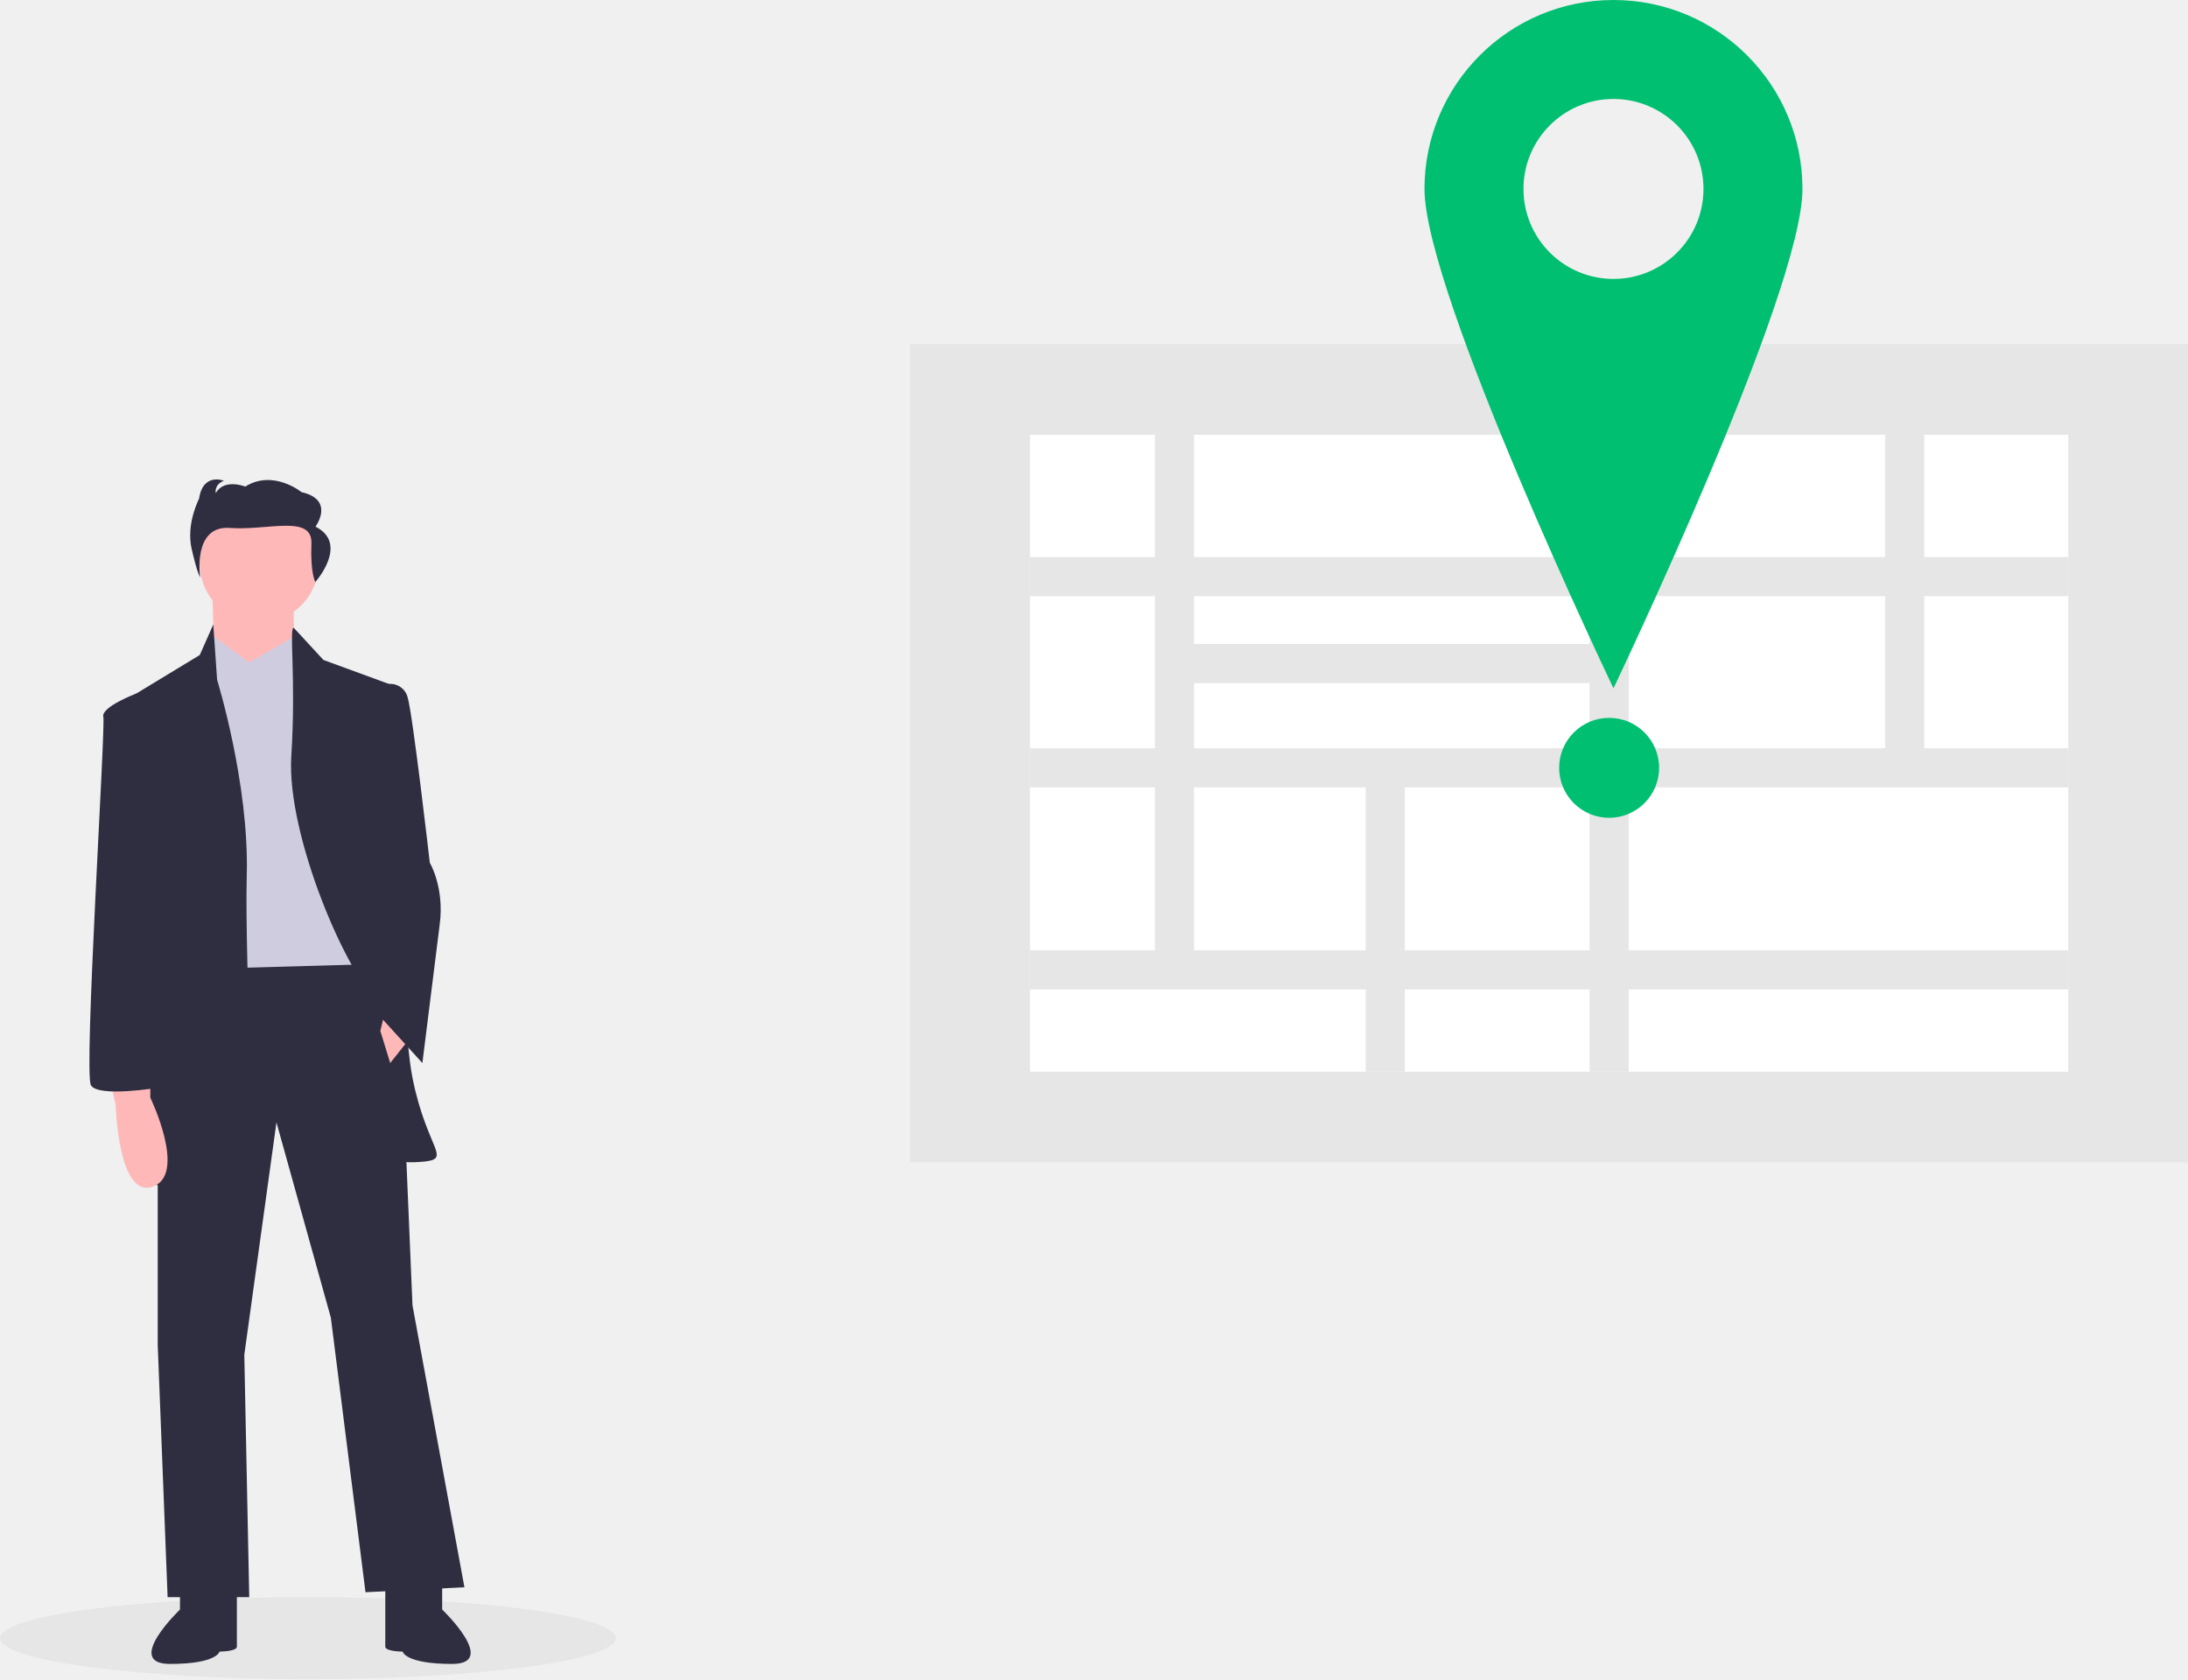
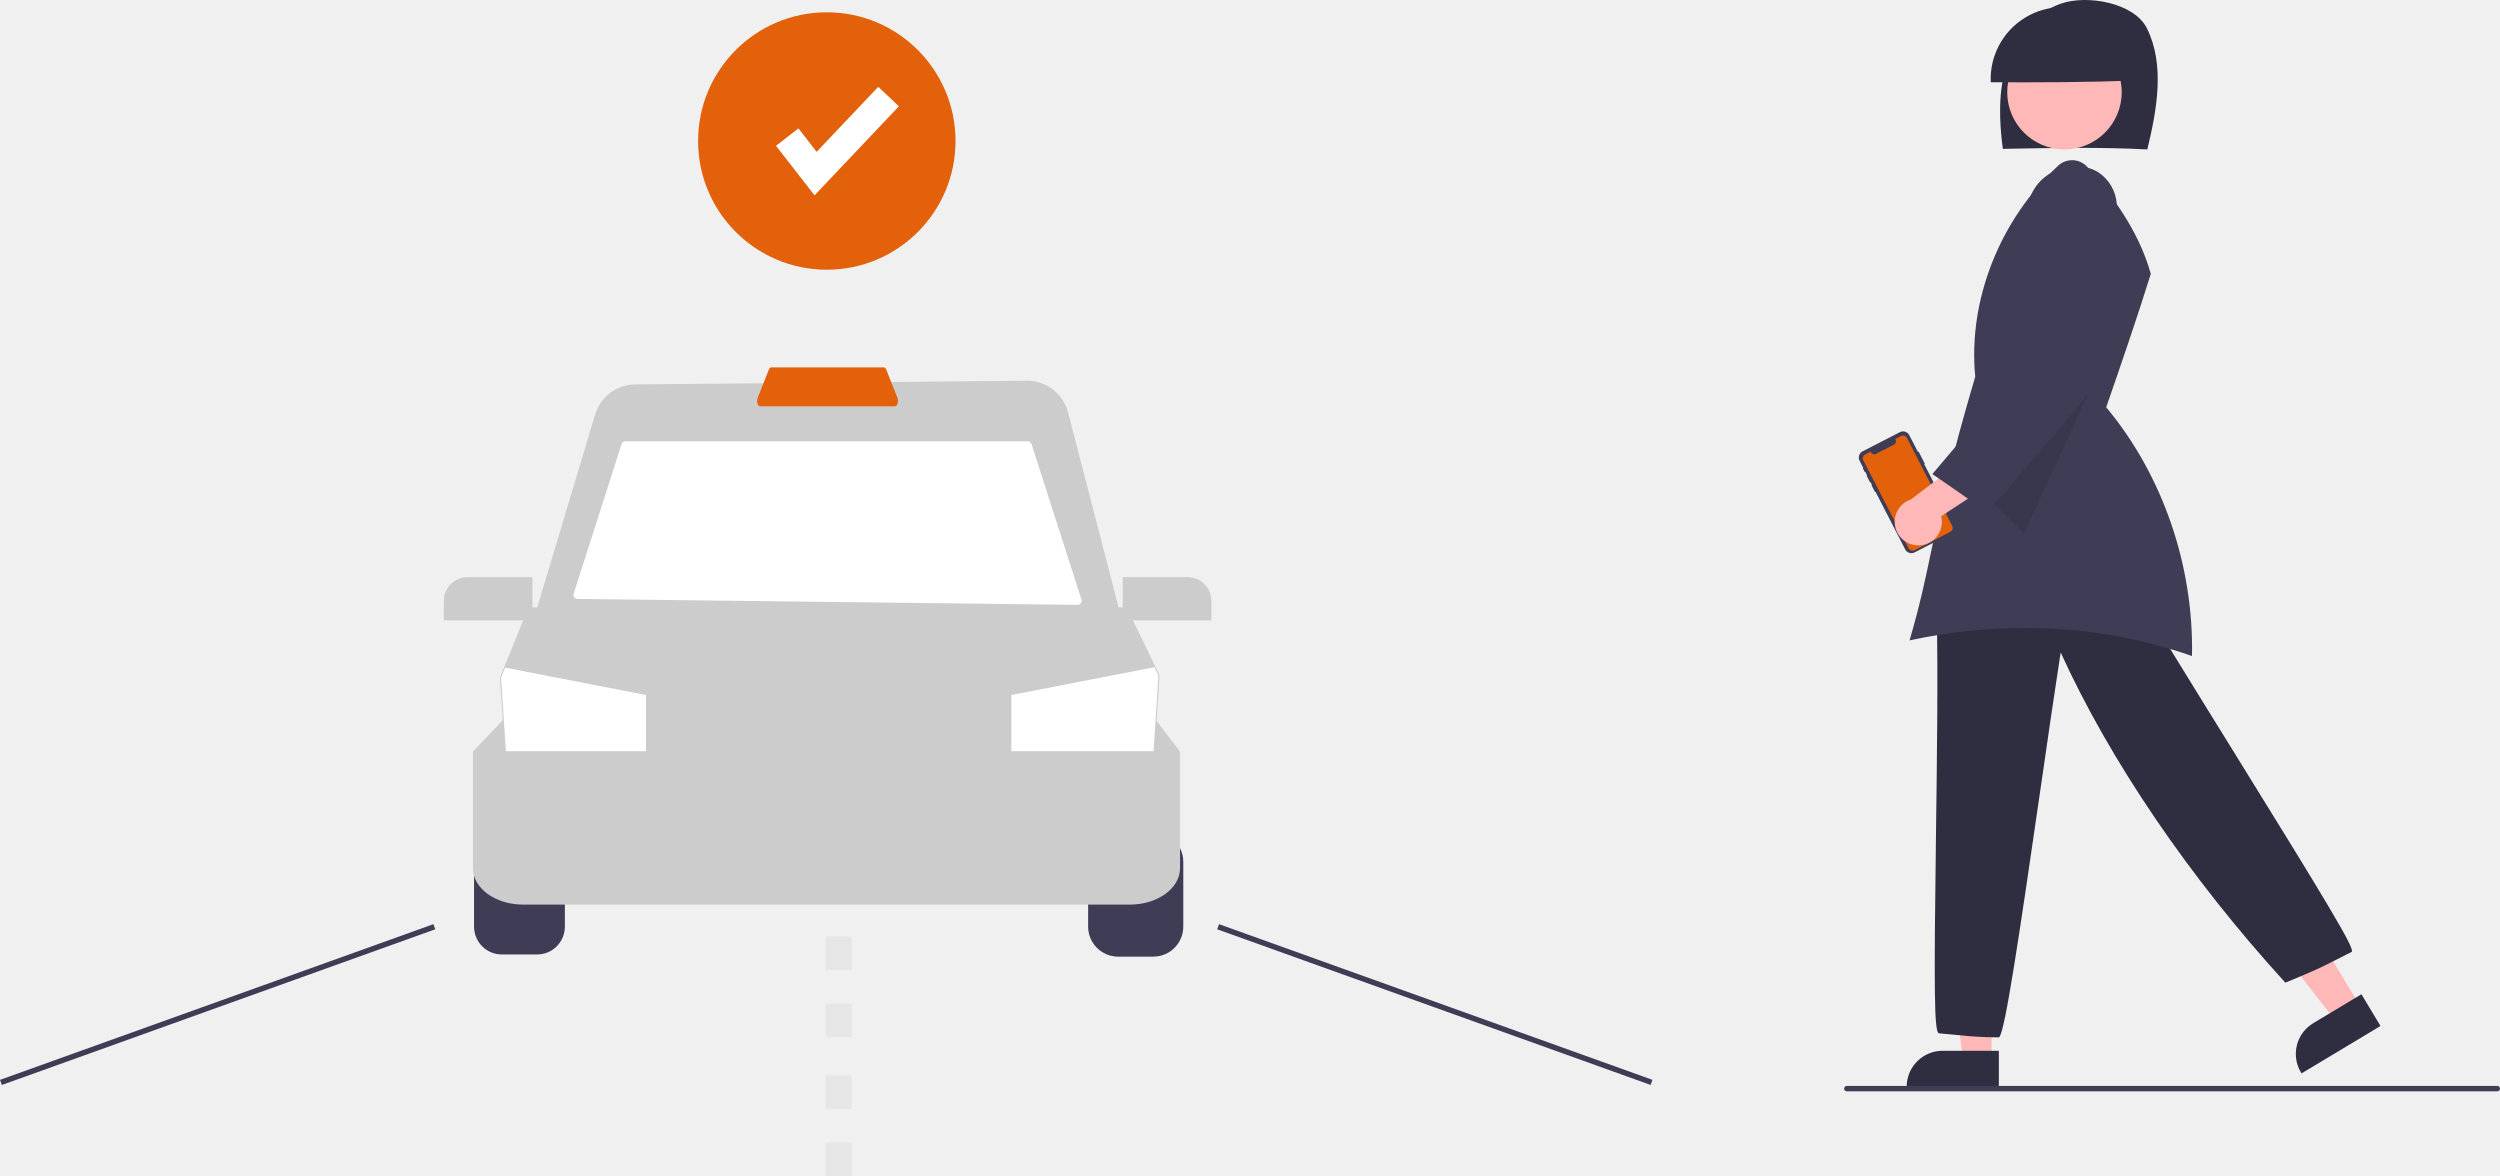
- <svg xmlns="http://www.w3.org/2000/svg" id="baf10ad2-6463-4f51-bd6b-04bf2837b3a8" data-name="Layer 1" width="884.596" height="679.043" viewBox="0 0 884.596 679.043">
-   <ellipse cx="124.484" cy="662.451" rx="124.484" ry="16.591" fill="#e6e6e6" />
-   <polygon points="63.767 385.875 63.767 543.875 67.767 645.875 100.767 645.875 98.767 547.875 111.767 453.875 133.767 532.875 147.767 643.875 187.767 641.875 166.767 527.875 160.767 385.875 63.767 385.875" fill="#2f2e41" />
-   <path d="M230.469,751.353v10s-23,22-4,22,20-5,20-5,7,0,7-2v-24Z" transform="translate(-157.7022 -110.4787)" fill="#2f2e41" />
-   <path d="M336.469,751.353v10s23,22,4,22-20-5-20-5-7,0-7-2v-24Z" transform="translate(-157.7022 -110.4787)" fill="#2f2e41" />
-   <circle cx="104.767" cy="227.875" r="24" fill="#ffb8b8" />
-   <polygon points="85.767 235.875 86.767 271.875 118.767 270.875 118.767 242.875 85.767 235.875" fill="#ffb8b8" />
-   <polygon points="100.767 267.875 85.767 256.875 79.767 391.875 150.767 389.875 133.767 271.875 118.767 257.501 100.767 267.875" fill="#cfcce0" />
-   <path d="M238.469,375.353l5.463-12.338,1.537,22.338s13,42,12,79,5,124-3,125-42,3-42-4-2-193-2-193Z" transform="translate(-157.7022 -110.4787)" fill="#2f2e41" />
-   <path d="M276.469,364.353l12,13,30,11s0,128,6,158,17,33,3,34-13-4-13-4,10-50-3-60-38-68-36-100S274.469,364.353,276.469,364.353Z" transform="translate(-157.7022 -110.4787)" fill="#2f2e41" />
-   <path d="M202.469,548.353l2,9s1,38,15,33-1-36-1-36v-6Z" transform="translate(-157.7022 -110.4787)" fill="#ffb8b8" />
-   <polygon points="169.267 415.375 157.767 429.875 153.767 416.875 157.267 402.375 169.267 415.375" fill="#ffb8b8" />
-   <path d="M305.469,387.353,314.969,387.07a7.144,7.144,0,0,1,7.5,5.283c2,6,9,67,9,67s6,10,4,25l-7,56-20-22,3-50Z" transform="translate(-157.7022 -110.4787)" fill="#2f2e41" />
-   <path d="M215.469,392.353l-2.655-1.424s-14.345,5.424-13.345,9.424-8,144-5,149,27,1,27,1Z" transform="translate(-157.7022 -110.4787)" fill="#2f2e41" />
-   <path d="M285.259,323.45s8.006-10.857-5.646-13.955c0,0-11.453-9.339-22.754-2.247,0,0-8.473-3.432-11.927,2.624,0,0-.784-3.397,3.297-4.985,0,0-8.473-3.432-10.046,7.276,0,0-5.338,10.155-2.987,20.345s3.449,11.445,3.449,11.445-3.222-21.114,12-19.973,33.439-5.625,32.965,6.338,1.565,15.544,1.565,15.544S298.988,330.388,285.259,323.45Z" transform="translate(-157.7022 -110.4787)" fill="#2f2e41" />
-   <rect x="368" y="139.171" width="516.596" height="330.846" fill="#e6e6e6" />
-   <rect x="416.404" y="175.809" width="419.787" height="257.571" fill="#fff" />
-   <rect x="416.404" y="225.274" width="419.787" height="15.815" fill="#e6e6e6" />
-   <rect x="416.404" y="302.591" width="419.787" height="15.815" fill="#e6e6e6" />
-   <rect x="474.84" y="260.418" width="177.478" height="15.815" fill="#e6e6e6" />
-   <rect x="416.404" y="384.301" width="419.787" height="15.815" fill="#e6e6e6" />
-   <rect x="466.933" y="175.809" width="15.815" height="218.157" fill="#e6e6e6" />
-   <rect x="762.143" y="175.809" width="15.815" height="135.568" fill="#e6e6e6" />
-   <rect x="642.653" y="175.809" width="15.815" height="257.571" fill="#e6e6e6" />
-   <rect x="552.157" y="305.227" width="15.815" height="128.153" fill="#e6e6e6" />
-   <circle cx="650.56" cy="310.498" r="20.208" fill="#01bf71" />
-   <path d="M810.02,110.479a76.408,76.408,0,0,0-76.407,76.407c0,42.199,76.407,201.934,76.407,201.934s76.407-159.735,76.407-201.934A76.408,76.408,0,0,0,810.02,110.479Zm0,112.792a36.385,36.385,0,1,1,36.385-36.385A36.385,36.385,0,0,1,810.02,223.271Z" transform="translate(-157.7022 -110.4787)" fill="#01bf71" />
+ <svg xmlns="http://www.w3.org/2000/svg" id="e13f2ed2-f963-4a2e-9492-8c50f36be835" data-name="Layer 1" width="918.582" height="432.051" viewBox="0 0 918.582 432.051">
+   <path d="M325.101,540.375a10.221,10.221,0,0,0-10.21,10.21v23.886a10.221,10.221,0,0,0,10.21,10.21h12.95a10.221,10.221,0,0,0,10.21-10.21V550.585a10.221,10.221,0,0,0-10.21-10.21Z" transform="translate(-140.7089 -233.9747)" fill="#3f3d56" />
+   <path d="M564.482,585.475H551.532a11.017,11.017,0,0,1-11.004-11.004V550.585a11.017,11.017,0,0,1,11.004-11.004h12.95a11.017,11.017,0,0,1,11.004,11.004v23.886A11.017,11.017,0,0,1,564.482,585.475Z" transform="translate(-140.7089 -233.9747)" fill="#3f3d56" />
+   <path d="M555.889,566.35H332.899c-10.148,0-18.405-5.983-18.405-13.337V510.134l11.068-11.656H565.379l8.915,11.681v42.855C574.294,560.367,566.038,566.35,555.889,566.35Z" transform="translate(-140.7089 -233.9747)" fill="#ccc" />
+   <path d="M564.338,519.929H326.834L324.42,482.92l1.536-3.787,8.928-21.969H554.681l12.071,24.947Z" transform="translate(-140.7089 -233.9747)" fill="#ccc" />
+   <polygon points="425.64 248.216 423.868 276.023 371.614 276.023 371.614 255.366 424.154 245.149 425.64 248.216" fill="#fff" />
+   <polygon points="237.345 255.366 237.345 276.023 185.877 276.023 184.113 249.01 185.615 245.308 237.345 255.366" fill="#fff" />
+   <path d="M553.356,463.52h-217.15l23.161-77.202a15.495,15.495,0,0,1,14.763-11.093l143.811-1.37a15.564,15.564,0,0,1,15.219,11.665Z" transform="translate(-140.7089 -233.9747)" fill="#ccc" />
+   <path d="M536.639,456.22,352.887,454.041a1.485,1.485,0,0,1-1.396-1.938l17.616-54.96a1.485,1.485,0,0,1,1.414-1.032H518.316a1.485,1.485,0,0,1,1.414,1.031l18.341,57.139A1.485,1.485,0,0,1,536.639,456.22Z" transform="translate(-140.7089 -233.9747)" fill="#fff" />
+   <path d="M469.545,383.276h-49.528c-.417,0-.796-.411-.988-1.073a3.339,3.339,0,0,1,.079-2.059l4.084-10.328c.208-.526.548-.841.909-.841h41.36c.361,0,.701.314.909.841l4.084,10.328a3.339,3.339,0,0,1,.079,2.059C470.341,382.865,469.962,383.276,469.545,383.276Z" transform="translate(-140.7089 -233.9747)" fill="#e2610a" />
+   <path d="M336.342,461.931H303.768v-7.16a8.74,8.74,0,0,1,8.73-8.73h23.844Z" transform="translate(-140.7089 -233.9747)" fill="#ccc" />
+   <path d="M585.814,461.931H553.24V446.041h23.844a8.74,8.74,0,0,1,8.73,8.73Z" transform="translate(-140.7089 -233.9747)" fill="#ccc" />
+   <rect x="136.068" y="602.083" width="169.21" height="2" transform="matrix(0.94112, -0.33808, 0.33808, 0.94112, -331.6075, -123.8568)" fill="#3f3d56" />
+   <rect x="666.909" y="518.478" width="2" height="169.21" transform="translate(-266.1404 793.8701) rotate(-70.24519)" fill="#3f3d56" />
+   <path d="M453.64,615.025h-9.532V602.714h9.532Zm0-24.624h-9.532V578.089h9.532Z" transform="translate(-140.7089 -233.9747)" fill="#e6e6e6" />
+   <path d="M453.64,666.025h-9.532V653.714h9.532Zm0-24.624h-9.532V629.089h9.532Z" transform="translate(-140.7089 -233.9747)" fill="#e6e6e6" />
+   <polygon points="731.758 389.521 721.26 389.521 716.264 349.028 731.758 349.028 731.758 389.521" fill="#ffb8b8" />
+   <path d="M875.145,633.672H841.294v-.428A13.191,13.191,0,0,1,854.47,620.068h20.675Z" transform="translate(-140.7089 -233.9747)" fill="#2f2e41" />
+   <polygon points="867.137 369.628 858.138 375.035 833.001 342.898 846.282 334.918 867.137 369.628" fill="#ffb8b8" />
+   <path d="M986.366,628.381l-.221-.367a13.191,13.191,0,0,1,4.508-18.08l17.722-10.647,7.006,11.661Z" transform="translate(-140.7089 -233.9747)" fill="#2f2e41" />
+   <path d="M875.197,615.139l-.181-.001a140.974,140.974,0,0,1-15.285-.88c-1.934-.191-4.033-.398-6.561-.606l-.087-.016c-1.725-.513-1.773-16.69-1.042-72.065.375-28.363.799-60.509.294-80.982l-.005-.201.152-.133c18.727-16.288,42.777-22.394,67.72-17.192l.185.038.096.163c10.318,17.458,25.896,42.605,40.962,66.924,34.584,55.826,44.475,72.244,43.391,73.483l-.131.101c-2.362,1.181-4.135,2.09-5.642,2.863-5.048,2.588-7.137,3.659-18.363,8.282l-.277.114-.202-.222c-35.091-38.452-64.293-81.405-82.356-121.113-2.111,13.556-4.673,31.257-7.379,49.96-7.784,53.782-13.045,89.197-15.163,91.353Z" transform="translate(-140.7089 -233.9747)" fill="#2f2e41" />
+   <path d="M929.7,288.878c3.534-14.592,6.528-31.05-.137-44.489-4.624-9.325-21.732-12.465-31.539-9.106s-16.897,12.474-20.016,22.411-2.756,20.646-1.397,30.976C894.648,288.323,912.684,287.977,929.7,288.878Z" transform="translate(-140.7089 -233.9747)" fill="#2f2e41" />
+   <circle cx="758.554" cy="33.867" r="21.032" fill="#ffb8b8" />
+   <path d="M924.975,263.509a26.417,26.417,0,1,0-52.802.696C890.174,264.244,908.176,264.282,924.975,263.509Z" transform="translate(-140.7089 -233.9747)" fill="#2f2e41" />
+   <path d="M884.651,464.726a183.811,183.811,0,0,1,61.464,10.29c.688-33.153-10.726-66.367-31.364-91.215l-.154-.186.079-.228c5.512-15.928,11.21-32.391,16.301-48.772l-.077-.275c-3.571-12.694-11.235-25.521-23.429-39.215a7.505,7.505,0,0,0-10.245-.519c-21.676,19.871-33.462,49.644-30.758,77.7l.008.082-.024.08c-9.549,32.351-13.015,48.967-16.074,63.627-2.231,10.694-4.163,19.954-8.041,33.186A199.253,199.253,0,0,1,884.651,464.726Z" transform="translate(-140.7089 -233.9747)" fill="#3f3d56" />
+   <polygon points="774.749 128.486 743.685 196.115 725.939 178.152 774.749 128.486" opacity="0.1" />
+   <path d="M845.732,400.025l2.166,4.208a.166.166,0,0,1-.071.222l-.104.054L859.005,426.432a2.573,2.573,0,0,1-1.11,3.465l-13.698,7.05a2.572,2.572,0,0,1-3.464-1.11l-0-0-10.887-21.154-.076.039a.117.117,0,0,1-.157-.05L828.38,412.276a.117.117,0,0,1,.05-.157l0,0,.076-.039-.464-.902-.076.039a.122.122,0,0,1-.164-.053l-1.216-2.362a.122.122,0,0,1,.053-.164l.076-.039-.634-1.232-.078.04a.108.108,0,0,1-.145-.046l-0-0-.663-1.289a.109.109,0,0,1,.046-.146l.078-.04-1.343-2.61a2.572,2.572,0,0,1,1.11-3.464l13.698-7.05a2.573,2.573,0,0,1,3.464,1.11l3.158,6.137.104-.054A.165.165,0,0,1,845.732,400.025Z" transform="translate(-140.7089 -233.9747)" fill="#3f3d56" />
+   <path d="M841.384,394.886l16.623,32.299a1.632,1.632,0,0,1-.705,2.198l-13.113,6.749a1.629,1.629,0,0,1-2.196-.699l-.002-.004-16.623-32.299a1.632,1.632,0,0,1,.704-2.198l0-0,1.963-1.01.13.252a1.344,1.344,0,0,0,1.81.58l6.669-3.432a1.344,1.344,0,0,0,.58-1.81l-.13-.252,2.091-1.076a1.632,1.632,0,0,1,2.198.703Z" transform="translate(-140.7089 -233.9747)" fill="#e2610a" />
+   <path d="M846.202,434.346a8.611,8.611,0,0,0,7.754-10.687l25.596-16.77-14.598-6.306L842.886,417.474a8.658,8.658,0,0,0,3.316,16.872Z" transform="translate(-140.7089 -233.9747)" fill="#ffb8b8" />
+   <path d="M870.831,422.265l-.323-.228c-6.092-4.484-12.854-9.12-19.394-13.604l-.393-.269.309-.362c13.959-16.332,27.933-33.391,41.45-49.893-.01-.026-.019-.046-.026-.059l.127-.065.054-.066.029.024.082-.041-.368.028-4.166-32.67c-3.763-5.133-4.484-15.325.448-22.439,5.108-7.37,15.914-9.836,23.126-5.28a15.175,15.175,0,0,1,6.664,11.332,13.686,13.686,0,0,1-3.628,11.207c1.771,17.29,1.838,32.744,1.904,47.693l.001.149-.092.123C902.224,386.149,886.397,404.358,871.09,421.967Z" transform="translate(-140.7089 -233.9747)" fill="#3f3d56" />
+   <circle cx="303.795" cy="51.811" r="47.29" fill="#e2610a" />
+   <polygon points="299.288 71.773 285.134 53.574 293.365 47.172 300.067 55.789 322.707 31.889 330.278 39.062 299.288 71.773" fill="#fff" />
+   <path d="M1058.291,634.975h-239a1,1,0,0,1,0-2h239a1,1,0,0,1,0,2Z" transform="translate(-140.7089 -233.9747)" fill="#3f3d56" />
</svg>
